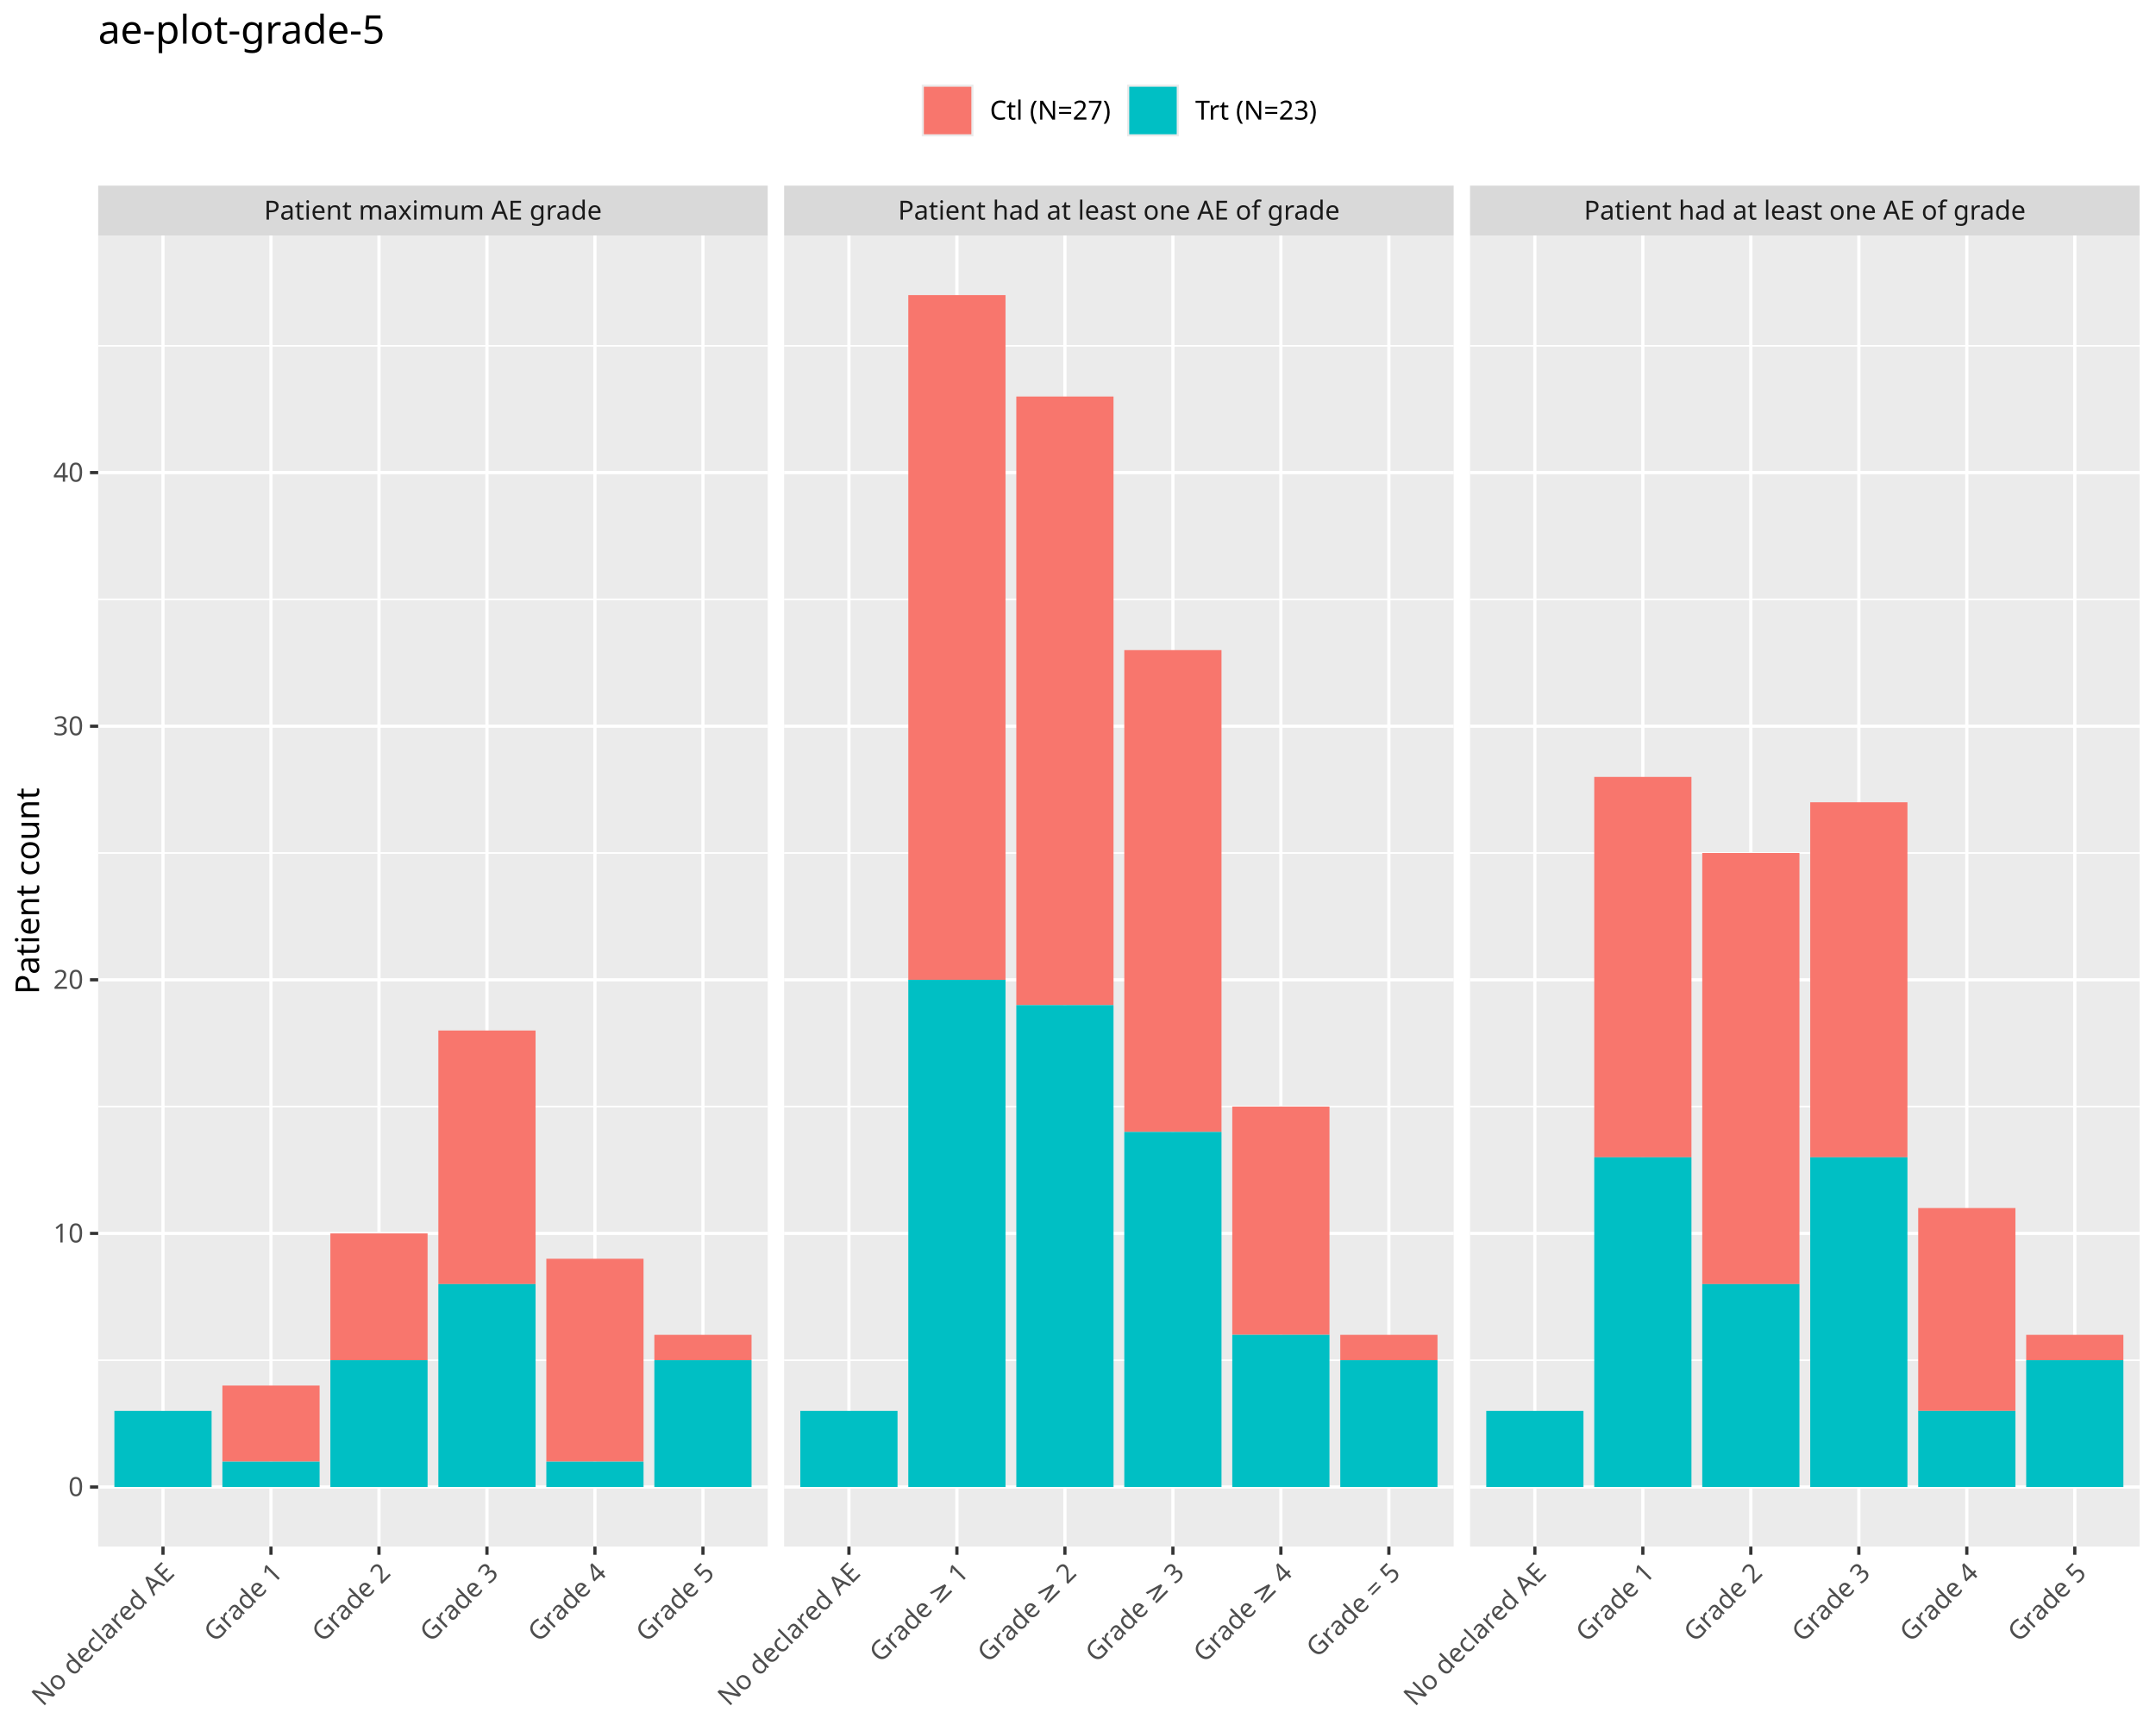
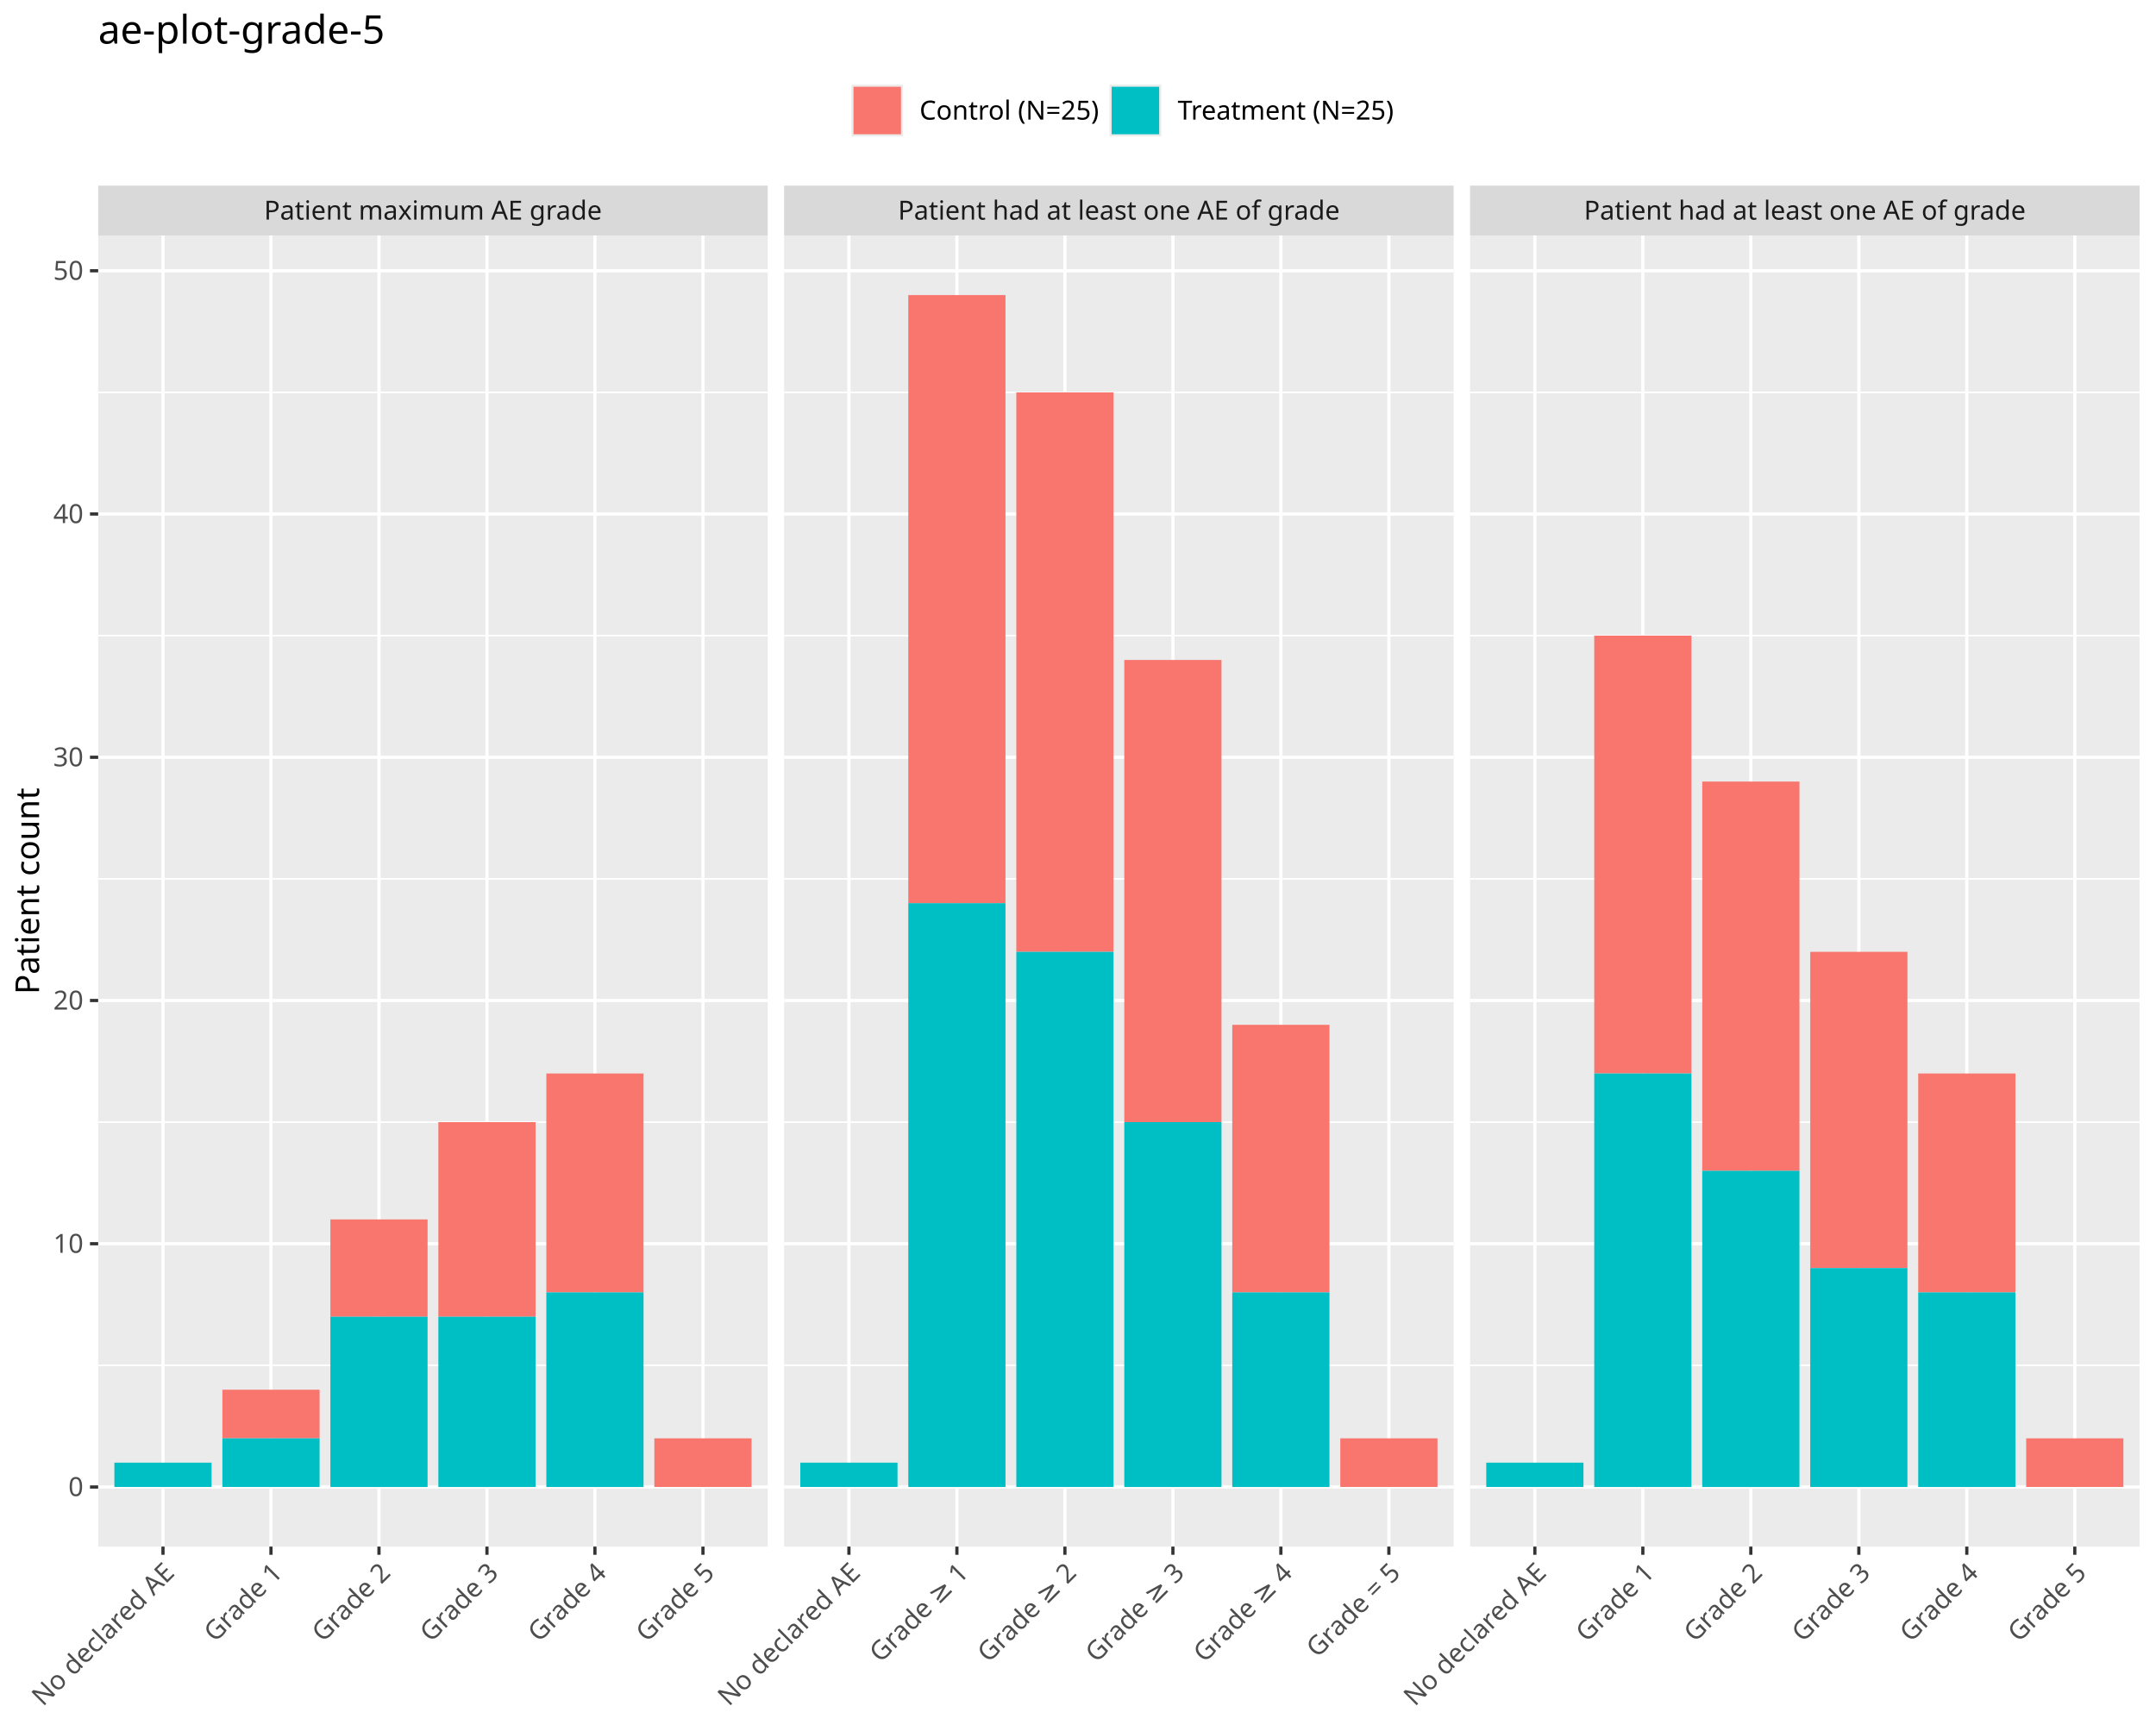
<svg xmlns="http://www.w3.org/2000/svg" class="svglite" data-engine-version="2.0" width="720.00pt" height="576.00pt" viewBox="0 0 720.00 576.00">
  <defs>
    <style type="text/css">
    .svglite line, .svglite polyline, .svglite polygon, .svglite path, .svglite rect, .svglite circle {
      fill: none;
      stroke: #000000;
      stroke-linecap: round;
      stroke-linejoin: round;
      stroke-miterlimit: 10.00;
    }
  </style>
  </defs>
  <rect width="100%" height="100%" style="stroke: none; fill: #FFFFFF;" />
  <defs>
    <clipPath id="cpMC4wMHw3MjAuMDB8MC4wMHw1NzYuMDA=">
      <rect x="0.00" y="0.00" width="720.00" height="576.00" />
    </clipPath>
  </defs>
  <g clip-path="url(#cpMC4wMHw3MjAuMDB8MC4wMHw1NzYuMDA=)">
    <rect x="-0" y="0.00" width="720.00" height="576.00" style="stroke-width: 1.07; stroke: #FFFFFF; fill: #FFFFFF;" />
  </g>
  <defs>
    <clipPath id="cpMzIuNzl8MjU2LjM4fDc4LjYzfDUxNi40Mw==">
      <rect x="32.79" y="78.63" width="223.59" height="437.79" />
    </clipPath>
  </defs>
  <g clip-path="url(#cpMzIuNzl8MjU2LjM4fDc4LjYzfDUxNi40Mw==)">
    <rect x="32.79" y="78.63" width="223.59" height="437.79" style="stroke-width: 1.07; stroke: none; fill: #EBEBEB;" />
-     <polyline points="32.79,454.19 256.38,454.19 " style="stroke-width: 0.53; stroke: #FFFFFF; stroke-linecap: butt;" />
-     <polyline points="32.79,369.51 256.38,369.51 " style="stroke-width: 0.53; stroke: #FFFFFF; stroke-linecap: butt;" />
-     <polyline points="32.79,284.83 256.38,284.83 " style="stroke-width: 0.53; stroke: #FFFFFF; stroke-linecap: butt;" />
-     <polyline points="32.79,200.15 256.38,200.15 " style="stroke-width: 0.53; stroke: #FFFFFF; stroke-linecap: butt;" />
-     <polyline points="32.79,115.47 256.38,115.47 " style="stroke-width: 0.53; stroke: #FFFFFF; stroke-linecap: butt;" />
+     <polyline points="32.79,455.91 256.38,455.91 " style="stroke-width: 0.53; stroke: #FFFFFF; stroke-linecap: butt;" />
+     <polyline points="32.79,374.69 256.38,374.69 " style="stroke-width: 0.53; stroke: #FFFFFF; stroke-linecap: butt;" />
+     <polyline points="32.79,293.47 256.38,293.47 " style="stroke-width: 0.53; stroke: #FFFFFF; stroke-linecap: butt;" />
+     <polyline points="32.79,212.24 256.38,212.24 " style="stroke-width: 0.53; stroke: #FFFFFF; stroke-linecap: butt;" />
+     <polyline points="32.79,131.02 256.38,131.02 " style="stroke-width: 0.53; stroke: #FFFFFF; stroke-linecap: butt;" />
    <polyline points="32.79,496.53 256.38,496.53 " style="stroke-width: 1.07; stroke: #FFFFFF; stroke-linecap: butt;" />
-     <polyline points="32.79,411.85 256.38,411.85 " style="stroke-width: 1.07; stroke: #FFFFFF; stroke-linecap: butt;" />
-     <polyline points="32.79,327.17 256.38,327.17 " style="stroke-width: 1.07; stroke: #FFFFFF; stroke-linecap: butt;" />
-     <polyline points="32.79,242.49 256.38,242.49 " style="stroke-width: 1.07; stroke: #FFFFFF; stroke-linecap: butt;" />
-     <polyline points="32.79,157.81 256.38,157.81 " style="stroke-width: 1.07; stroke: #FFFFFF; stroke-linecap: butt;" />
+     <polyline points="32.79,415.30 256.38,415.30 " style="stroke-width: 1.07; stroke: #FFFFFF; stroke-linecap: butt;" />
+     <polyline points="32.79,334.08 256.38,334.08 " style="stroke-width: 1.07; stroke: #FFFFFF; stroke-linecap: butt;" />
+     <polyline points="32.79,252.86 256.38,252.86 " style="stroke-width: 1.07; stroke: #FFFFFF; stroke-linecap: butt;" />
+     <polyline points="32.79,171.63 256.38,171.63 " style="stroke-width: 1.07; stroke: #FFFFFF; stroke-linecap: butt;" />
+     <polyline points="32.79,90.41 256.38,90.41 " style="stroke-width: 1.07; stroke: #FFFFFF; stroke-linecap: butt;" />
    <polyline points="54.43,516.43 54.43,78.63 " style="stroke-width: 1.07; stroke: #FFFFFF; stroke-linecap: butt;" />
    <polyline points="90.49,516.43 90.49,78.63 " style="stroke-width: 1.07; stroke: #FFFFFF; stroke-linecap: butt;" />
    <polyline points="126.56,516.43 126.56,78.63 " style="stroke-width: 1.07; stroke: #FFFFFF; stroke-linecap: butt;" />
    <polyline points="162.62,516.43 162.62,78.63 " style="stroke-width: 1.07; stroke: #FFFFFF; stroke-linecap: butt;" />
    <polyline points="198.68,516.43 198.68,78.63 " style="stroke-width: 1.07; stroke: #FFFFFF; stroke-linecap: butt;" />
    <polyline points="234.75,516.43 234.75,78.63 " style="stroke-width: 1.07; stroke: #FFFFFF; stroke-linecap: butt;" />
-     <rect x="38.20" y="471.12" width="32.46" height="0.00" style="stroke-width: 1.07; stroke: none; stroke-linecap: butt; stroke-linejoin: miter; fill: #F8766D;" />
-     <rect x="38.20" y="471.12" width="32.46" height="25.40" style="stroke-width: 1.07; stroke: none; stroke-linecap: butt; stroke-linejoin: miter; fill: #00BFC4;" />
-     <rect x="74.27" y="462.65" width="32.46" height="25.40" style="stroke-width: 1.07; stroke: none; stroke-linecap: butt; stroke-linejoin: miter; fill: #F8766D;" />
-     <rect x="74.27" y="488.06" width="32.46" height="8.47" style="stroke-width: 1.07; stroke: none; stroke-linecap: butt; stroke-linejoin: miter; fill: #00BFC4;" />
-     <rect x="110.33" y="411.85" width="32.46" height="42.34" style="stroke-width: 1.07; stroke: none; stroke-linecap: butt; stroke-linejoin: miter; fill: #F8766D;" />
-     <rect x="110.33" y="454.19" width="32.46" height="42.34" style="stroke-width: 1.07; stroke: none; stroke-linecap: butt; stroke-linejoin: miter; fill: #00BFC4;" />
-     <rect x="146.39" y="344.10" width="32.46" height="84.68" style="stroke-width: 1.07; stroke: none; stroke-linecap: butt; stroke-linejoin: miter; fill: #F8766D;" />
-     <rect x="146.39" y="428.78" width="32.46" height="67.74" style="stroke-width: 1.07; stroke: none; stroke-linecap: butt; stroke-linejoin: miter; fill: #00BFC4;" />
-     <rect x="182.45" y="420.31" width="32.46" height="67.74" style="stroke-width: 1.07; stroke: none; stroke-linecap: butt; stroke-linejoin: miter; fill: #F8766D;" />
-     <rect x="182.45" y="488.06" width="32.46" height="8.47" style="stroke-width: 1.07; stroke: none; stroke-linecap: butt; stroke-linejoin: miter; fill: #00BFC4;" />
-     <rect x="218.52" y="445.72" width="32.46" height="8.47" style="stroke-width: 1.07; stroke: none; stroke-linecap: butt; stroke-linejoin: miter; fill: #F8766D;" />
-     <rect x="218.52" y="454.19" width="32.46" height="42.34" style="stroke-width: 1.07; stroke: none; stroke-linecap: butt; stroke-linejoin: miter; fill: #00BFC4;" />
+     <rect x="38.20" y="488.40" width="32.46" height="0.00" style="stroke-width: 1.07; stroke: none; stroke-linecap: butt; stroke-linejoin: miter; fill: #F8766D;" />
+     <rect x="38.20" y="488.40" width="32.46" height="8.12" style="stroke-width: 1.07; stroke: none; stroke-linecap: butt; stroke-linejoin: miter; fill: #00BFC4;" />
+     <rect x="74.27" y="464.04" width="32.46" height="16.24" style="stroke-width: 1.07; stroke: none; stroke-linecap: butt; stroke-linejoin: miter; fill: #F8766D;" />
+     <rect x="74.27" y="480.28" width="32.46" height="16.24" style="stroke-width: 1.07; stroke: none; stroke-linecap: butt; stroke-linejoin: miter; fill: #00BFC4;" />
+     <rect x="110.33" y="407.18" width="32.46" height="32.49" style="stroke-width: 1.07; stroke: none; stroke-linecap: butt; stroke-linejoin: miter; fill: #F8766D;" />
+     <rect x="110.33" y="439.67" width="32.46" height="56.86" style="stroke-width: 1.07; stroke: none; stroke-linecap: butt; stroke-linejoin: miter; fill: #00BFC4;" />
+     <rect x="146.39" y="374.69" width="32.46" height="64.98" style="stroke-width: 1.07; stroke: none; stroke-linecap: butt; stroke-linejoin: miter; fill: #F8766D;" />
+     <rect x="146.39" y="439.67" width="32.46" height="56.86" style="stroke-width: 1.07; stroke: none; stroke-linecap: butt; stroke-linejoin: miter; fill: #00BFC4;" />
+     <rect x="182.45" y="358.45" width="32.46" height="73.10" style="stroke-width: 1.07; stroke: none; stroke-linecap: butt; stroke-linejoin: miter; fill: #F8766D;" />
+     <rect x="182.45" y="431.55" width="32.46" height="64.98" style="stroke-width: 1.07; stroke: none; stroke-linecap: butt; stroke-linejoin: miter; fill: #00BFC4;" />
+     <rect x="218.52" y="480.28" width="32.46" height="16.24" style="stroke-width: 1.07; stroke: none; stroke-linecap: butt; stroke-linejoin: miter; fill: #F8766D;" />
+     <rect x="218.52" y="496.53" width="32.46" height="0.00" style="stroke-width: 1.07; stroke: none; stroke-linecap: butt; stroke-linejoin: miter; fill: #00BFC4;" />
  </g>
  <g clip-path="url(#cpMC4wMHw3MjAuMDB8MC4wMHw1NzYuMDA=)">
</g>
  <defs>
    <clipPath id="cpMjYxLjg2fDQ4NS40NXw3OC42M3w1MTYuNDM=">
      <rect x="261.86" y="78.63" width="223.59" height="437.79" />
    </clipPath>
  </defs>
  <g clip-path="url(#cpMjYxLjg2fDQ4NS40NXw3OC42M3w1MTYuNDM=)">
    <rect x="261.86" y="78.63" width="223.59" height="437.79" style="stroke-width: 1.07; stroke: none; fill: #EBEBEB;" />
-     <polyline points="261.86,454.19 485.45,454.19 " style="stroke-width: 0.53; stroke: #FFFFFF; stroke-linecap: butt;" />
-     <polyline points="261.86,369.51 485.45,369.51 " style="stroke-width: 0.53; stroke: #FFFFFF; stroke-linecap: butt;" />
-     <polyline points="261.86,284.83 485.45,284.83 " style="stroke-width: 0.53; stroke: #FFFFFF; stroke-linecap: butt;" />
-     <polyline points="261.86,200.15 485.45,200.15 " style="stroke-width: 0.53; stroke: #FFFFFF; stroke-linecap: butt;" />
-     <polyline points="261.86,115.47 485.45,115.47 " style="stroke-width: 0.53; stroke: #FFFFFF; stroke-linecap: butt;" />
+     <polyline points="261.86,455.91 485.45,455.91 " style="stroke-width: 0.53; stroke: #FFFFFF; stroke-linecap: butt;" />
+     <polyline points="261.86,374.69 485.45,374.69 " style="stroke-width: 0.53; stroke: #FFFFFF; stroke-linecap: butt;" />
+     <polyline points="261.86,293.47 485.45,293.47 " style="stroke-width: 0.53; stroke: #FFFFFF; stroke-linecap: butt;" />
+     <polyline points="261.86,212.24 485.45,212.24 " style="stroke-width: 0.53; stroke: #FFFFFF; stroke-linecap: butt;" />
+     <polyline points="261.86,131.02 485.45,131.02 " style="stroke-width: 0.53; stroke: #FFFFFF; stroke-linecap: butt;" />
    <polyline points="261.86,496.53 485.45,496.53 " style="stroke-width: 1.07; stroke: #FFFFFF; stroke-linecap: butt;" />
-     <polyline points="261.86,411.85 485.45,411.85 " style="stroke-width: 1.07; stroke: #FFFFFF; stroke-linecap: butt;" />
-     <polyline points="261.86,327.17 485.45,327.17 " style="stroke-width: 1.07; stroke: #FFFFFF; stroke-linecap: butt;" />
-     <polyline points="261.86,242.49 485.45,242.49 " style="stroke-width: 1.07; stroke: #FFFFFF; stroke-linecap: butt;" />
-     <polyline points="261.86,157.81 485.45,157.81 " style="stroke-width: 1.07; stroke: #FFFFFF; stroke-linecap: butt;" />
+     <polyline points="261.86,415.30 485.45,415.30 " style="stroke-width: 1.07; stroke: #FFFFFF; stroke-linecap: butt;" />
+     <polyline points="261.86,334.08 485.45,334.08 " style="stroke-width: 1.07; stroke: #FFFFFF; stroke-linecap: butt;" />
+     <polyline points="261.86,252.86 485.45,252.86 " style="stroke-width: 1.07; stroke: #FFFFFF; stroke-linecap: butt;" />
+     <polyline points="261.86,171.63 485.45,171.63 " style="stroke-width: 1.07; stroke: #FFFFFF; stroke-linecap: butt;" />
+     <polyline points="261.86,90.41 485.45,90.41 " style="stroke-width: 1.07; stroke: #FFFFFF; stroke-linecap: butt;" />
    <polyline points="283.50,516.43 283.50,78.63 " style="stroke-width: 1.07; stroke: #FFFFFF; stroke-linecap: butt;" />
    <polyline points="319.56,516.43 319.56,78.63 " style="stroke-width: 1.07; stroke: #FFFFFF; stroke-linecap: butt;" />
    <polyline points="355.63,516.43 355.63,78.63 " style="stroke-width: 1.07; stroke: #FFFFFF; stroke-linecap: butt;" />
    <polyline points="391.69,516.43 391.69,78.63 " style="stroke-width: 1.07; stroke: #FFFFFF; stroke-linecap: butt;" />
    <polyline points="427.75,516.43 427.75,78.63 " style="stroke-width: 1.07; stroke: #FFFFFF; stroke-linecap: butt;" />
    <polyline points="463.81,516.43 463.81,78.63 " style="stroke-width: 1.07; stroke: #FFFFFF; stroke-linecap: butt;" />
-     <rect x="267.27" y="471.12" width="32.46" height="0.00" style="stroke-width: 1.07; stroke: none; stroke-linecap: butt; stroke-linejoin: miter; fill: #F8766D;" />
-     <rect x="267.27" y="471.12" width="32.46" height="25.40" style="stroke-width: 1.07; stroke: none; stroke-linecap: butt; stroke-linejoin: miter; fill: #00BFC4;" />
-     <rect x="303.33" y="98.53" width="32.46" height="228.64" style="stroke-width: 1.07; stroke: none; stroke-linecap: butt; stroke-linejoin: miter; fill: #F8766D;" />
-     <rect x="303.33" y="327.17" width="32.46" height="169.36" style="stroke-width: 1.07; stroke: none; stroke-linecap: butt; stroke-linejoin: miter; fill: #00BFC4;" />
-     <rect x="339.40" y="132.40" width="32.46" height="203.23" style="stroke-width: 1.07; stroke: none; stroke-linecap: butt; stroke-linejoin: miter; fill: #F8766D;" />
-     <rect x="339.40" y="335.63" width="32.46" height="160.89" style="stroke-width: 1.07; stroke: none; stroke-linecap: butt; stroke-linejoin: miter; fill: #00BFC4;" />
-     <rect x="375.46" y="217.08" width="32.46" height="160.89" style="stroke-width: 1.07; stroke: none; stroke-linecap: butt; stroke-linejoin: miter; fill: #F8766D;" />
-     <rect x="375.46" y="377.97" width="32.46" height="118.55" style="stroke-width: 1.07; stroke: none; stroke-linecap: butt; stroke-linejoin: miter; fill: #00BFC4;" />
-     <rect x="411.52" y="369.51" width="32.46" height="76.21" style="stroke-width: 1.07; stroke: none; stroke-linecap: butt; stroke-linejoin: miter; fill: #F8766D;" />
-     <rect x="411.52" y="445.72" width="32.46" height="50.81" style="stroke-width: 1.07; stroke: none; stroke-linecap: butt; stroke-linejoin: miter; fill: #00BFC4;" />
-     <rect x="447.59" y="445.72" width="32.46" height="8.47" style="stroke-width: 1.07; stroke: none; stroke-linecap: butt; stroke-linejoin: miter; fill: #F8766D;" />
-     <rect x="447.59" y="454.19" width="32.46" height="42.34" style="stroke-width: 1.07; stroke: none; stroke-linecap: butt; stroke-linejoin: miter; fill: #00BFC4;" />
+     <rect x="267.27" y="488.40" width="32.46" height="0.00" style="stroke-width: 1.07; stroke: none; stroke-linecap: butt; stroke-linejoin: miter; fill: #F8766D;" />
+     <rect x="267.27" y="488.40" width="32.46" height="8.12" style="stroke-width: 1.07; stroke: none; stroke-linecap: butt; stroke-linejoin: miter; fill: #00BFC4;" />
+     <rect x="303.33" y="98.53" width="32.46" height="203.06" style="stroke-width: 1.07; stroke: none; stroke-linecap: butt; stroke-linejoin: miter; fill: #F8766D;" />
+     <rect x="303.33" y="301.59" width="32.46" height="194.94" style="stroke-width: 1.07; stroke: none; stroke-linecap: butt; stroke-linejoin: miter; fill: #00BFC4;" />
+     <rect x="339.40" y="131.02" width="32.46" height="186.81" style="stroke-width: 1.07; stroke: none; stroke-linecap: butt; stroke-linejoin: miter; fill: #F8766D;" />
+     <rect x="339.40" y="317.83" width="32.46" height="178.69" style="stroke-width: 1.07; stroke: none; stroke-linecap: butt; stroke-linejoin: miter; fill: #00BFC4;" />
+     <rect x="375.46" y="220.37" width="32.46" height="154.32" style="stroke-width: 1.07; stroke: none; stroke-linecap: butt; stroke-linejoin: miter; fill: #F8766D;" />
+     <rect x="375.46" y="374.69" width="32.46" height="121.84" style="stroke-width: 1.07; stroke: none; stroke-linecap: butt; stroke-linejoin: miter; fill: #00BFC4;" />
+     <rect x="411.52" y="342.20" width="32.46" height="89.35" style="stroke-width: 1.07; stroke: none; stroke-linecap: butt; stroke-linejoin: miter; fill: #F8766D;" />
+     <rect x="411.52" y="431.55" width="32.46" height="64.98" style="stroke-width: 1.07; stroke: none; stroke-linecap: butt; stroke-linejoin: miter; fill: #00BFC4;" />
+     <rect x="447.59" y="480.28" width="32.46" height="16.24" style="stroke-width: 1.07; stroke: none; stroke-linecap: butt; stroke-linejoin: miter; fill: #F8766D;" />
+     <rect x="447.59" y="496.53" width="32.46" height="0.00" style="stroke-width: 1.07; stroke: none; stroke-linecap: butt; stroke-linejoin: miter; fill: #00BFC4;" />
  </g>
  <g clip-path="url(#cpMC4wMHw3MjAuMDB8MC4wMHw1NzYuMDA=)">
</g>
  <defs>
    <clipPath id="cpNDkwLjkzfDcxNC41Mnw3OC42M3w1MTYuNDM=">
      <rect x="490.93" y="78.63" width="223.59" height="437.79" />
    </clipPath>
  </defs>
  <g clip-path="url(#cpNDkwLjkzfDcxNC41Mnw3OC42M3w1MTYuNDM=)">
    <rect x="490.93" y="78.63" width="223.59" height="437.79" style="stroke-width: 1.07; stroke: none; fill: #EBEBEB;" />
-     <polyline points="490.93,454.19 714.52,454.19 " style="stroke-width: 0.53; stroke: #FFFFFF; stroke-linecap: butt;" />
-     <polyline points="490.93,369.51 714.52,369.51 " style="stroke-width: 0.53; stroke: #FFFFFF; stroke-linecap: butt;" />
-     <polyline points="490.93,284.83 714.52,284.83 " style="stroke-width: 0.53; stroke: #FFFFFF; stroke-linecap: butt;" />
-     <polyline points="490.93,200.15 714.52,200.15 " style="stroke-width: 0.53; stroke: #FFFFFF; stroke-linecap: butt;" />
-     <polyline points="490.93,115.47 714.52,115.47 " style="stroke-width: 0.53; stroke: #FFFFFF; stroke-linecap: butt;" />
+     <polyline points="490.93,455.91 714.52,455.91 " style="stroke-width: 0.53; stroke: #FFFFFF; stroke-linecap: butt;" />
+     <polyline points="490.93,374.69 714.52,374.69 " style="stroke-width: 0.53; stroke: #FFFFFF; stroke-linecap: butt;" />
+     <polyline points="490.93,293.47 714.52,293.47 " style="stroke-width: 0.53; stroke: #FFFFFF; stroke-linecap: butt;" />
+     <polyline points="490.93,212.24 714.52,212.24 " style="stroke-width: 0.53; stroke: #FFFFFF; stroke-linecap: butt;" />
+     <polyline points="490.93,131.02 714.52,131.02 " style="stroke-width: 0.53; stroke: #FFFFFF; stroke-linecap: butt;" />
    <polyline points="490.93,496.53 714.52,496.53 " style="stroke-width: 1.07; stroke: #FFFFFF; stroke-linecap: butt;" />
-     <polyline points="490.93,411.85 714.52,411.85 " style="stroke-width: 1.07; stroke: #FFFFFF; stroke-linecap: butt;" />
-     <polyline points="490.93,327.17 714.52,327.17 " style="stroke-width: 1.07; stroke: #FFFFFF; stroke-linecap: butt;" />
-     <polyline points="490.93,242.49 714.52,242.49 " style="stroke-width: 1.07; stroke: #FFFFFF; stroke-linecap: butt;" />
-     <polyline points="490.93,157.81 714.52,157.81 " style="stroke-width: 1.07; stroke: #FFFFFF; stroke-linecap: butt;" />
+     <polyline points="490.93,415.30 714.52,415.30 " style="stroke-width: 1.07; stroke: #FFFFFF; stroke-linecap: butt;" />
+     <polyline points="490.93,334.08 714.52,334.08 " style="stroke-width: 1.07; stroke: #FFFFFF; stroke-linecap: butt;" />
+     <polyline points="490.93,252.86 714.52,252.86 " style="stroke-width: 1.07; stroke: #FFFFFF; stroke-linecap: butt;" />
+     <polyline points="490.93,171.63 714.52,171.63 " style="stroke-width: 1.07; stroke: #FFFFFF; stroke-linecap: butt;" />
+     <polyline points="490.93,90.41 714.52,90.41 " style="stroke-width: 1.07; stroke: #FFFFFF; stroke-linecap: butt;" />
    <polyline points="512.57,516.43 512.57,78.63 " style="stroke-width: 1.07; stroke: #FFFFFF; stroke-linecap: butt;" />
    <polyline points="548.63,516.43 548.63,78.63 " style="stroke-width: 1.07; stroke: #FFFFFF; stroke-linecap: butt;" />
    <polyline points="584.69,516.43 584.69,78.63 " style="stroke-width: 1.07; stroke: #FFFFFF; stroke-linecap: butt;" />
    <polyline points="620.76,516.43 620.76,78.63 " style="stroke-width: 1.07; stroke: #FFFFFF; stroke-linecap: butt;" />
    <polyline points="656.82,516.43 656.82,78.63 " style="stroke-width: 1.07; stroke: #FFFFFF; stroke-linecap: butt;" />
    <polyline points="692.88,516.43 692.88,78.63 " style="stroke-width: 1.07; stroke: #FFFFFF; stroke-linecap: butt;" />
-     <rect x="496.34" y="471.12" width="32.46" height="0.00" style="stroke-width: 1.07; stroke: none; stroke-linecap: butt; stroke-linejoin: miter; fill: #F8766D;" />
-     <rect x="496.34" y="471.12" width="32.46" height="25.40" style="stroke-width: 1.07; stroke: none; stroke-linecap: butt; stroke-linejoin: miter; fill: #00BFC4;" />
-     <rect x="532.40" y="259.42" width="32.46" height="127.02" style="stroke-width: 1.07; stroke: none; stroke-linecap: butt; stroke-linejoin: miter; fill: #F8766D;" />
-     <rect x="532.40" y="386.44" width="32.46" height="110.08" style="stroke-width: 1.07; stroke: none; stroke-linecap: butt; stroke-linejoin: miter; fill: #00BFC4;" />
-     <rect x="568.47" y="284.83" width="32.46" height="143.96" style="stroke-width: 1.07; stroke: none; stroke-linecap: butt; stroke-linejoin: miter; fill: #F8766D;" />
-     <rect x="568.47" y="428.78" width="32.46" height="67.74" style="stroke-width: 1.07; stroke: none; stroke-linecap: butt; stroke-linejoin: miter; fill: #00BFC4;" />
-     <rect x="604.53" y="267.89" width="32.46" height="118.55" style="stroke-width: 1.07; stroke: none; stroke-linecap: butt; stroke-linejoin: miter; fill: #F8766D;" />
-     <rect x="604.53" y="386.44" width="32.46" height="110.08" style="stroke-width: 1.07; stroke: none; stroke-linecap: butt; stroke-linejoin: miter; fill: #00BFC4;" />
-     <rect x="640.59" y="403.38" width="32.46" height="67.74" style="stroke-width: 1.07; stroke: none; stroke-linecap: butt; stroke-linejoin: miter; fill: #F8766D;" />
-     <rect x="640.59" y="471.12" width="32.46" height="25.40" style="stroke-width: 1.07; stroke: none; stroke-linecap: butt; stroke-linejoin: miter; fill: #00BFC4;" />
-     <rect x="676.65" y="445.72" width="32.46" height="8.47" style="stroke-width: 1.07; stroke: none; stroke-linecap: butt; stroke-linejoin: miter; fill: #F8766D;" />
-     <rect x="676.65" y="454.19" width="32.46" height="42.34" style="stroke-width: 1.07; stroke: none; stroke-linecap: butt; stroke-linejoin: miter; fill: #00BFC4;" />
+     <rect x="496.34" y="488.40" width="32.46" height="0.00" style="stroke-width: 1.07; stroke: none; stroke-linecap: butt; stroke-linejoin: miter; fill: #F8766D;" />
+     <rect x="496.34" y="488.40" width="32.46" height="8.12" style="stroke-width: 1.07; stroke: none; stroke-linecap: butt; stroke-linejoin: miter; fill: #00BFC4;" />
+     <rect x="532.40" y="212.24" width="32.46" height="146.20" style="stroke-width: 1.07; stroke: none; stroke-linecap: butt; stroke-linejoin: miter; fill: #F8766D;" />
+     <rect x="532.40" y="358.45" width="32.46" height="138.08" style="stroke-width: 1.07; stroke: none; stroke-linecap: butt; stroke-linejoin: miter; fill: #00BFC4;" />
+     <rect x="568.47" y="260.98" width="32.46" height="129.96" style="stroke-width: 1.07; stroke: none; stroke-linecap: butt; stroke-linejoin: miter; fill: #F8766D;" />
+     <rect x="568.47" y="390.94" width="32.46" height="105.59" style="stroke-width: 1.07; stroke: none; stroke-linecap: butt; stroke-linejoin: miter; fill: #00BFC4;" />
+     <rect x="604.53" y="317.83" width="32.46" height="105.59" style="stroke-width: 1.07; stroke: none; stroke-linecap: butt; stroke-linejoin: miter; fill: #F8766D;" />
+     <rect x="604.53" y="423.43" width="32.46" height="73.10" style="stroke-width: 1.07; stroke: none; stroke-linecap: butt; stroke-linejoin: miter; fill: #00BFC4;" />
+     <rect x="640.59" y="358.45" width="32.46" height="73.10" style="stroke-width: 1.07; stroke: none; stroke-linecap: butt; stroke-linejoin: miter; fill: #F8766D;" />
+     <rect x="640.59" y="431.55" width="32.46" height="64.98" style="stroke-width: 1.07; stroke: none; stroke-linecap: butt; stroke-linejoin: miter; fill: #00BFC4;" />
+     <rect x="676.65" y="480.28" width="32.46" height="16.24" style="stroke-width: 1.07; stroke: none; stroke-linecap: butt; stroke-linejoin: miter; fill: #F8766D;" />
+     <rect x="676.65" y="496.53" width="32.46" height="0.00" style="stroke-width: 1.07; stroke: none; stroke-linecap: butt; stroke-linejoin: miter; fill: #00BFC4;" />
  </g>
  <g clip-path="url(#cpMC4wMHw3MjAuMDB8MC4wMHw1NzYuMDA=)">
</g>
  <defs>
    <clipPath id="cpMzIuNzl8MjU2LjM4fDYxLjk4fDc4LjYz">
      <rect x="32.79" y="61.98" width="223.59" height="16.65" />
    </clipPath>
  </defs>
  <g clip-path="url(#cpMzIuNzl8MjU2LjM4fDYxLjk4fDc4LjYz)">
    <rect x="32.79" y="61.98" width="223.59" height="16.65" style="stroke-width: 1.07; stroke: none; fill: #D9D9D9;" />
    <text x="144.59" y="73.33" text-anchor="middle" style="font-size: 8.80px; fill: #1A1A1A; font-family: sans;" textLength="107.13px" lengthAdjust="spacingAndGlyphs">Patient maximum AE grade</text>
  </g>
  <g clip-path="url(#cpMC4wMHw3MjAuMDB8MC4wMHw1NzYuMDA=)">
</g>
  <defs>
    <clipPath id="cpMjYxLjg2fDQ4NS40NXw2MS45OHw3OC42Mw==">
      <rect x="261.86" y="61.98" width="223.59" height="16.65" />
    </clipPath>
  </defs>
  <g clip-path="url(#cpMjYxLjg2fDQ4NS40NXw2MS45OHw3OC42Mw==)">
    <rect x="261.86" y="61.98" width="223.59" height="16.65" style="stroke-width: 1.07; stroke: none; fill: #D9D9D9;" />
    <text x="373.66" y="73.33" text-anchor="middle" style="font-size: 8.80px; fill: #1A1A1A; font-family: sans;" textLength="141.40px" lengthAdjust="spacingAndGlyphs">Patient had at least one AE of grade</text>
  </g>
  <g clip-path="url(#cpMC4wMHw3MjAuMDB8MC4wMHw1NzYuMDA=)">
</g>
  <defs>
    <clipPath id="cpNDkwLjkzfDcxNC41Mnw2MS45OHw3OC42Mw==">
      <rect x="490.93" y="61.98" width="223.59" height="16.65" />
    </clipPath>
  </defs>
  <g clip-path="url(#cpNDkwLjkzfDcxNC41Mnw2MS45OHw3OC42Mw==)">
    <rect x="490.93" y="61.98" width="223.59" height="16.65" style="stroke-width: 1.07; stroke: none; fill: #D9D9D9;" />
    <text x="602.73" y="73.33" text-anchor="middle" style="font-size: 8.80px; fill: #1A1A1A; font-family: sans;" textLength="143.84px" lengthAdjust="spacingAndGlyphs">Patient had at least one AE of grade </text>
  </g>
  <g clip-path="url(#cpMC4wMHw3MjAuMDB8MC4wMHw1NzYuMDA=)">
    <polyline points="54.43,519.17 54.43,516.43 " style="stroke-width: 1.07; stroke: #333333; stroke-linecap: butt;" />
    <polyline points="90.49,519.17 90.49,516.43 " style="stroke-width: 1.07; stroke: #333333; stroke-linecap: butt;" />
    <polyline points="126.56,519.17 126.56,516.43 " style="stroke-width: 1.07; stroke: #333333; stroke-linecap: butt;" />
    <polyline points="162.62,519.17 162.62,516.43 " style="stroke-width: 1.07; stroke: #333333; stroke-linecap: butt;" />
    <polyline points="198.68,519.17 198.68,516.43 " style="stroke-width: 1.07; stroke: #333333; stroke-linecap: butt;" />
    <polyline points="234.75,519.17 234.75,516.43 " style="stroke-width: 1.07; stroke: #333333; stroke-linecap: butt;" />
    <text transform="translate(58.71,525.64) rotate(-45)" text-anchor="end" style="font-size: 8.80px; fill: #4D4D4D; font-family: sans;" textLength="61.64px" lengthAdjust="spacingAndGlyphs">No declared AE</text>
    <text transform="translate(94.78,525.64) rotate(-45)" text-anchor="end" style="font-size: 8.80px; fill: #4D4D4D; font-family: sans;" textLength="31.80px" lengthAdjust="spacingAndGlyphs">Grade 1</text>
    <text transform="translate(130.84,525.64) rotate(-45)" text-anchor="end" style="font-size: 8.80px; fill: #4D4D4D; font-family: sans;" textLength="31.80px" lengthAdjust="spacingAndGlyphs">Grade 2</text>
    <text transform="translate(166.90,525.64) rotate(-45)" text-anchor="end" style="font-size: 8.80px; fill: #4D4D4D; font-family: sans;" textLength="31.80px" lengthAdjust="spacingAndGlyphs">Grade 3</text>
    <text transform="translate(202.96,525.64) rotate(-45)" text-anchor="end" style="font-size: 8.80px; fill: #4D4D4D; font-family: sans;" textLength="31.80px" lengthAdjust="spacingAndGlyphs">Grade 4</text>
    <text transform="translate(239.03,525.64) rotate(-45)" text-anchor="end" style="font-size: 8.80px; fill: #4D4D4D; font-family: sans;" textLength="31.80px" lengthAdjust="spacingAndGlyphs">Grade 5</text>
    <polyline points="283.50,519.17 283.50,516.43 " style="stroke-width: 1.07; stroke: #333333; stroke-linecap: butt;" />
    <polyline points="319.56,519.17 319.56,516.43 " style="stroke-width: 1.07; stroke: #333333; stroke-linecap: butt;" />
    <polyline points="355.63,519.17 355.63,516.43 " style="stroke-width: 1.07; stroke: #333333; stroke-linecap: butt;" />
    <polyline points="391.69,519.17 391.69,516.43 " style="stroke-width: 1.07; stroke: #333333; stroke-linecap: butt;" />
    <polyline points="427.75,519.17 427.75,516.43 " style="stroke-width: 1.07; stroke: #333333; stroke-linecap: butt;" />
    <polyline points="463.81,519.17 463.81,516.43 " style="stroke-width: 1.07; stroke: #333333; stroke-linecap: butt;" />
    <text transform="translate(287.78,525.64) rotate(-45)" text-anchor="end" style="font-size: 8.80px; fill: #4D4D4D; font-family: sans;" textLength="61.64px" lengthAdjust="spacingAndGlyphs">No declared AE</text>
    <text transform="translate(323.85,525.64) rotate(-45)" text-anchor="end" style="font-size: 8.80px; fill: #4D4D4D; font-family: sans;" textLength="39.08px" lengthAdjust="spacingAndGlyphs">Grade ≥ 1</text>
    <text transform="translate(359.91,525.64) rotate(-45)" text-anchor="end" style="font-size: 8.80px; fill: #4D4D4D; font-family: sans;" textLength="39.08px" lengthAdjust="spacingAndGlyphs">Grade ≥ 2</text>
    <text transform="translate(395.97,525.64) rotate(-45)" text-anchor="end" style="font-size: 8.80px; fill: #4D4D4D; font-family: sans;" textLength="39.08px" lengthAdjust="spacingAndGlyphs">Grade ≥ 3</text>
    <text transform="translate(432.03,525.64) rotate(-45)" text-anchor="end" style="font-size: 8.80px; fill: #4D4D4D; font-family: sans;" textLength="39.08px" lengthAdjust="spacingAndGlyphs">Grade ≥ 4</text>
    <text transform="translate(468.10,525.64) rotate(-45)" text-anchor="end" style="font-size: 8.80px; fill: #4D4D4D; font-family: sans;" textLength="39.39px" lengthAdjust="spacingAndGlyphs">Grade = 5</text>
    <polyline points="512.57,519.17 512.57,516.43 " style="stroke-width: 1.07; stroke: #333333; stroke-linecap: butt;" />
    <polyline points="548.63,519.17 548.63,516.43 " style="stroke-width: 1.07; stroke: #333333; stroke-linecap: butt;" />
    <polyline points="584.69,519.17 584.69,516.43 " style="stroke-width: 1.07; stroke: #333333; stroke-linecap: butt;" />
    <polyline points="620.76,519.17 620.76,516.43 " style="stroke-width: 1.07; stroke: #333333; stroke-linecap: butt;" />
    <polyline points="656.82,519.17 656.82,516.43 " style="stroke-width: 1.07; stroke: #333333; stroke-linecap: butt;" />
    <polyline points="692.88,519.17 692.88,516.43 " style="stroke-width: 1.07; stroke: #333333; stroke-linecap: butt;" />
    <text transform="translate(516.85,525.64) rotate(-45)" text-anchor="end" style="font-size: 8.80px; fill: #4D4D4D; font-family: sans;" textLength="61.64px" lengthAdjust="spacingAndGlyphs">No declared AE</text>
    <text transform="translate(552.91,525.64) rotate(-45)" text-anchor="end" style="font-size: 8.80px; fill: #4D4D4D; font-family: sans;" textLength="31.80px" lengthAdjust="spacingAndGlyphs">Grade 1</text>
    <text transform="translate(588.98,525.64) rotate(-45)" text-anchor="end" style="font-size: 8.80px; fill: #4D4D4D; font-family: sans;" textLength="31.80px" lengthAdjust="spacingAndGlyphs">Grade 2</text>
    <text transform="translate(625.04,525.64) rotate(-45)" text-anchor="end" style="font-size: 8.80px; fill: #4D4D4D; font-family: sans;" textLength="31.80px" lengthAdjust="spacingAndGlyphs">Grade 3</text>
    <text transform="translate(661.10,525.64) rotate(-45)" text-anchor="end" style="font-size: 8.80px; fill: #4D4D4D; font-family: sans;" textLength="31.80px" lengthAdjust="spacingAndGlyphs">Grade 4</text>
    <text transform="translate(697.17,525.64) rotate(-45)" text-anchor="end" style="font-size: 8.80px; fill: #4D4D4D; font-family: sans;" textLength="31.80px" lengthAdjust="spacingAndGlyphs">Grade 5</text>
    <text x="27.86" y="499.55" text-anchor="end" style="font-size: 8.80px; fill: #4D4D4D; font-family: sans;" textLength="4.89px" lengthAdjust="spacingAndGlyphs">0</text>
-     <text x="27.86" y="414.87" text-anchor="end" style="font-size: 8.80px; fill: #4D4D4D; font-family: sans;" textLength="9.79px" lengthAdjust="spacingAndGlyphs">10</text>
-     <text x="27.86" y="330.19" text-anchor="end" style="font-size: 8.80px; fill: #4D4D4D; font-family: sans;" textLength="9.79px" lengthAdjust="spacingAndGlyphs">20</text>
-     <text x="27.86" y="245.51" text-anchor="end" style="font-size: 8.80px; fill: #4D4D4D; font-family: sans;" textLength="9.79px" lengthAdjust="spacingAndGlyphs">30</text>
-     <text x="27.86" y="160.84" text-anchor="end" style="font-size: 8.80px; fill: #4D4D4D; font-family: sans;" textLength="9.79px" lengthAdjust="spacingAndGlyphs">40</text>
+     <text x="27.86" y="418.33" text-anchor="end" style="font-size: 8.80px; fill: #4D4D4D; font-family: sans;" textLength="9.79px" lengthAdjust="spacingAndGlyphs">10</text>
+     <text x="27.86" y="337.11" text-anchor="end" style="font-size: 8.80px; fill: #4D4D4D; font-family: sans;" textLength="9.79px" lengthAdjust="spacingAndGlyphs">20</text>
+     <text x="27.86" y="255.88" text-anchor="end" style="font-size: 8.80px; fill: #4D4D4D; font-family: sans;" textLength="9.79px" lengthAdjust="spacingAndGlyphs">30</text>
+     <text x="27.86" y="174.66" text-anchor="end" style="font-size: 8.80px; fill: #4D4D4D; font-family: sans;" textLength="9.79px" lengthAdjust="spacingAndGlyphs">40</text>
+     <text x="27.86" y="93.44" text-anchor="end" style="font-size: 8.80px; fill: #4D4D4D; font-family: sans;" textLength="9.79px" lengthAdjust="spacingAndGlyphs">50</text>
    <polyline points="30.05,496.53 32.79,496.53 " style="stroke-width: 1.07; stroke: #333333; stroke-linecap: butt;" />
-     <polyline points="30.05,411.85 32.79,411.85 " style="stroke-width: 1.07; stroke: #333333; stroke-linecap: butt;" />
-     <polyline points="30.05,327.17 32.79,327.17 " style="stroke-width: 1.07; stroke: #333333; stroke-linecap: butt;" />
-     <polyline points="30.05,242.49 32.79,242.49 " style="stroke-width: 1.07; stroke: #333333; stroke-linecap: butt;" />
-     <polyline points="30.05,157.81 32.79,157.81 " style="stroke-width: 1.07; stroke: #333333; stroke-linecap: butt;" />
+     <polyline points="30.05,415.30 32.79,415.30 " style="stroke-width: 1.07; stroke: #333333; stroke-linecap: butt;" />
+     <polyline points="30.05,334.08 32.79,334.08 " style="stroke-width: 1.07; stroke: #333333; stroke-linecap: butt;" />
+     <polyline points="30.05,252.86 32.79,252.86 " style="stroke-width: 1.07; stroke: #333333; stroke-linecap: butt;" />
+     <polyline points="30.05,171.63 32.79,171.63 " style="stroke-width: 1.07; stroke: #333333; stroke-linecap: butt;" />
+     <polyline points="30.05,90.41 32.79,90.41 " style="stroke-width: 1.07; stroke: #333333; stroke-linecap: butt;" />
    <text transform="translate(13.05,297.53) rotate(-90)" text-anchor="middle" style="font-size: 11.00px; font-family: sans;" textLength="64.22px" lengthAdjust="spacingAndGlyphs">Patient count</text>
-     <rect x="302.33" y="22.78" width="142.65" height="28.24" style="stroke-width: 1.07; stroke: none; fill: #FFFFFF;" />
-     <rect x="307.81" y="28.26" width="17.28" height="17.28" style="stroke-width: 1.07; stroke: none; fill: #EBEBEB;" />
-     <rect x="308.52" y="28.97" width="15.86" height="15.86" style="stroke-width: 1.07; stroke: none; stroke-linecap: butt; stroke-linejoin: miter; fill: #F8766D;" />
-     <rect x="376.40" y="28.26" width="17.28" height="17.28" style="stroke-width: 1.07; stroke: none; fill: #EBEBEB;" />
-     <rect x="377.11" y="28.97" width="15.86" height="15.86" style="stroke-width: 1.07; stroke: none; stroke-linecap: butt; stroke-linejoin: miter; fill: #00BFC4;" />
-     <text x="330.57" y="39.93" style="font-size: 8.80px; font-family: sans;" textLength="40.35px" lengthAdjust="spacingAndGlyphs">Ctl (N=27)</text>
-     <text x="399.16" y="39.93" style="font-size: 8.80px; font-family: sans;" textLength="40.34px" lengthAdjust="spacingAndGlyphs">Trt (N=23)</text>
+     <rect x="278.85" y="22.78" width="189.62" height="28.24" style="stroke-width: 1.07; stroke: none; fill: #FFFFFF;" />
+     <rect x="284.33" y="28.26" width="17.28" height="17.28" style="stroke-width: 1.07; stroke: none; fill: #EBEBEB;" />
+     <rect x="285.03" y="28.97" width="15.86" height="15.86" style="stroke-width: 1.07; stroke: none; stroke-linecap: butt; stroke-linejoin: miter; fill: #F8766D;" />
+     <rect x="370.53" y="28.26" width="17.28" height="17.28" style="stroke-width: 1.07; stroke: none; fill: #EBEBEB;" />
+     <rect x="371.24" y="28.97" width="15.86" height="15.86" style="stroke-width: 1.07; stroke: none; stroke-linecap: butt; stroke-linejoin: miter; fill: #00BFC4;" />
+     <text x="307.08" y="39.93" style="font-size: 8.80px; font-family: sans;" textLength="57.96px" lengthAdjust="spacingAndGlyphs">Control (N=25)</text>
+     <text x="393.29" y="39.93" style="font-size: 8.80px; font-family: sans;" textLength="69.70px" lengthAdjust="spacingAndGlyphs">Treatment (N=25)</text>
    <text x="32.79" y="14.56" style="font-size: 13.20px; font-family: sans;" textLength="90.26px" lengthAdjust="spacingAndGlyphs">ae-plot-grade-5</text>
  </g>
</svg>
